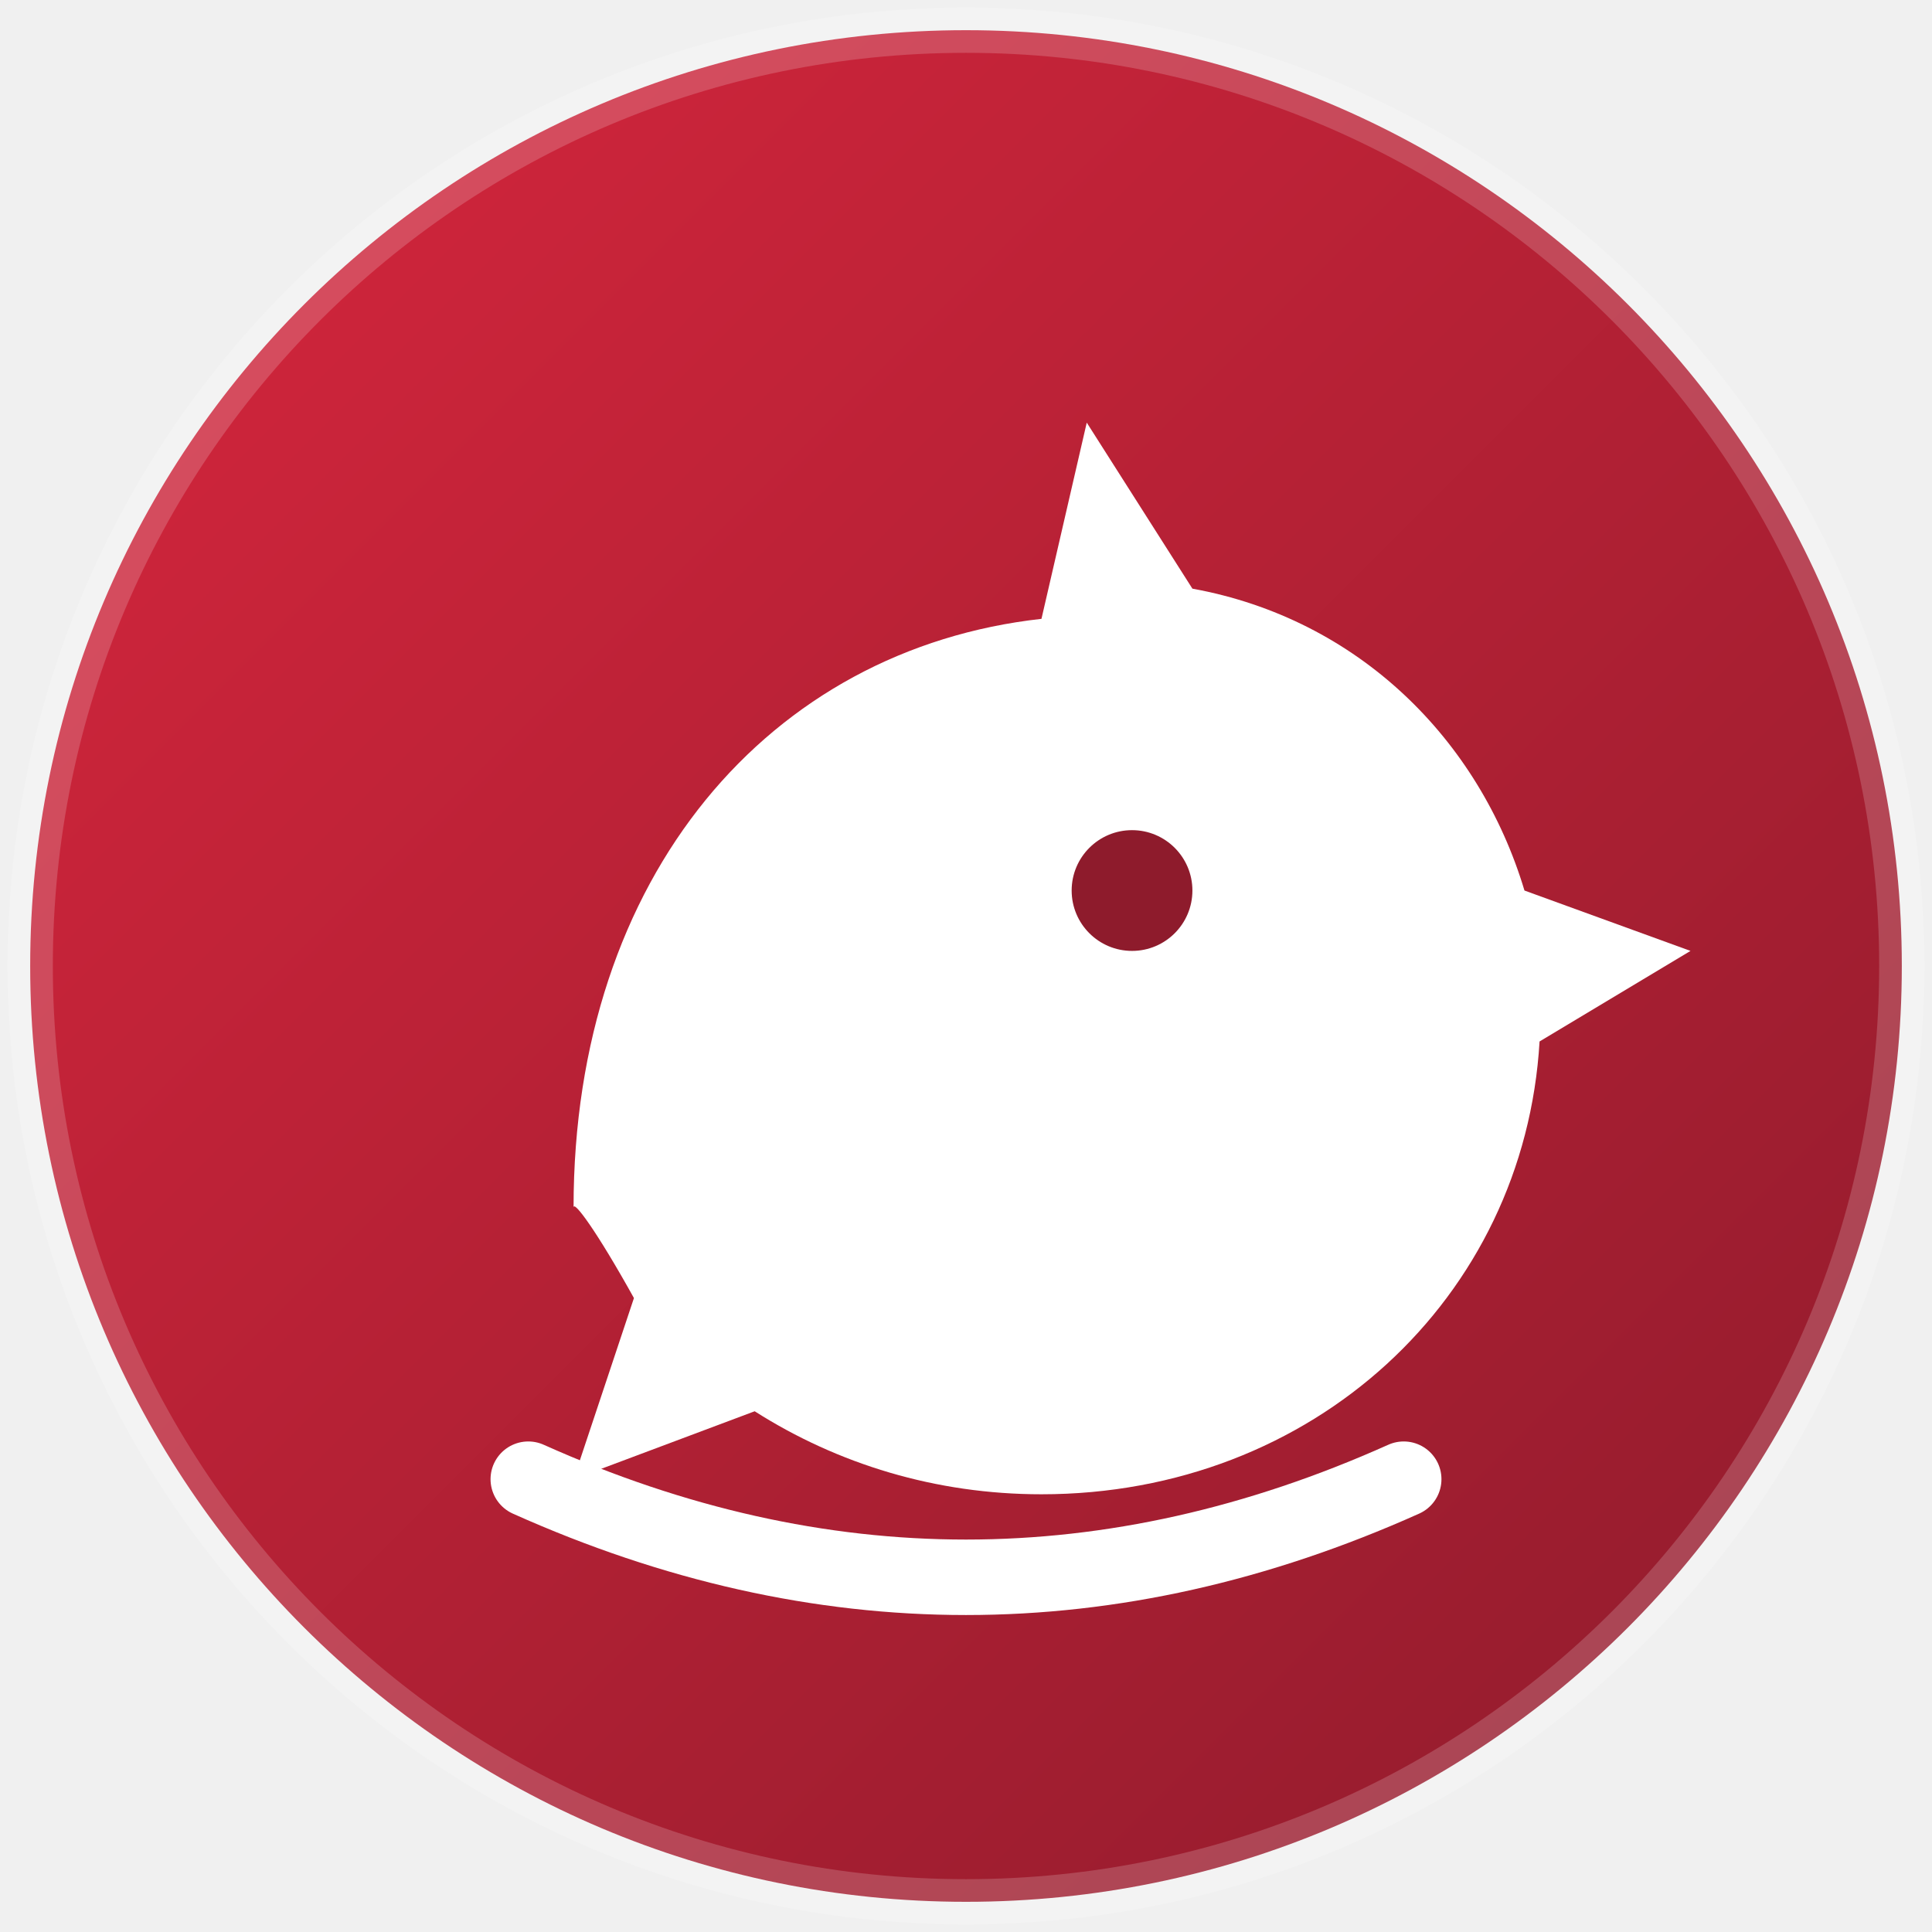
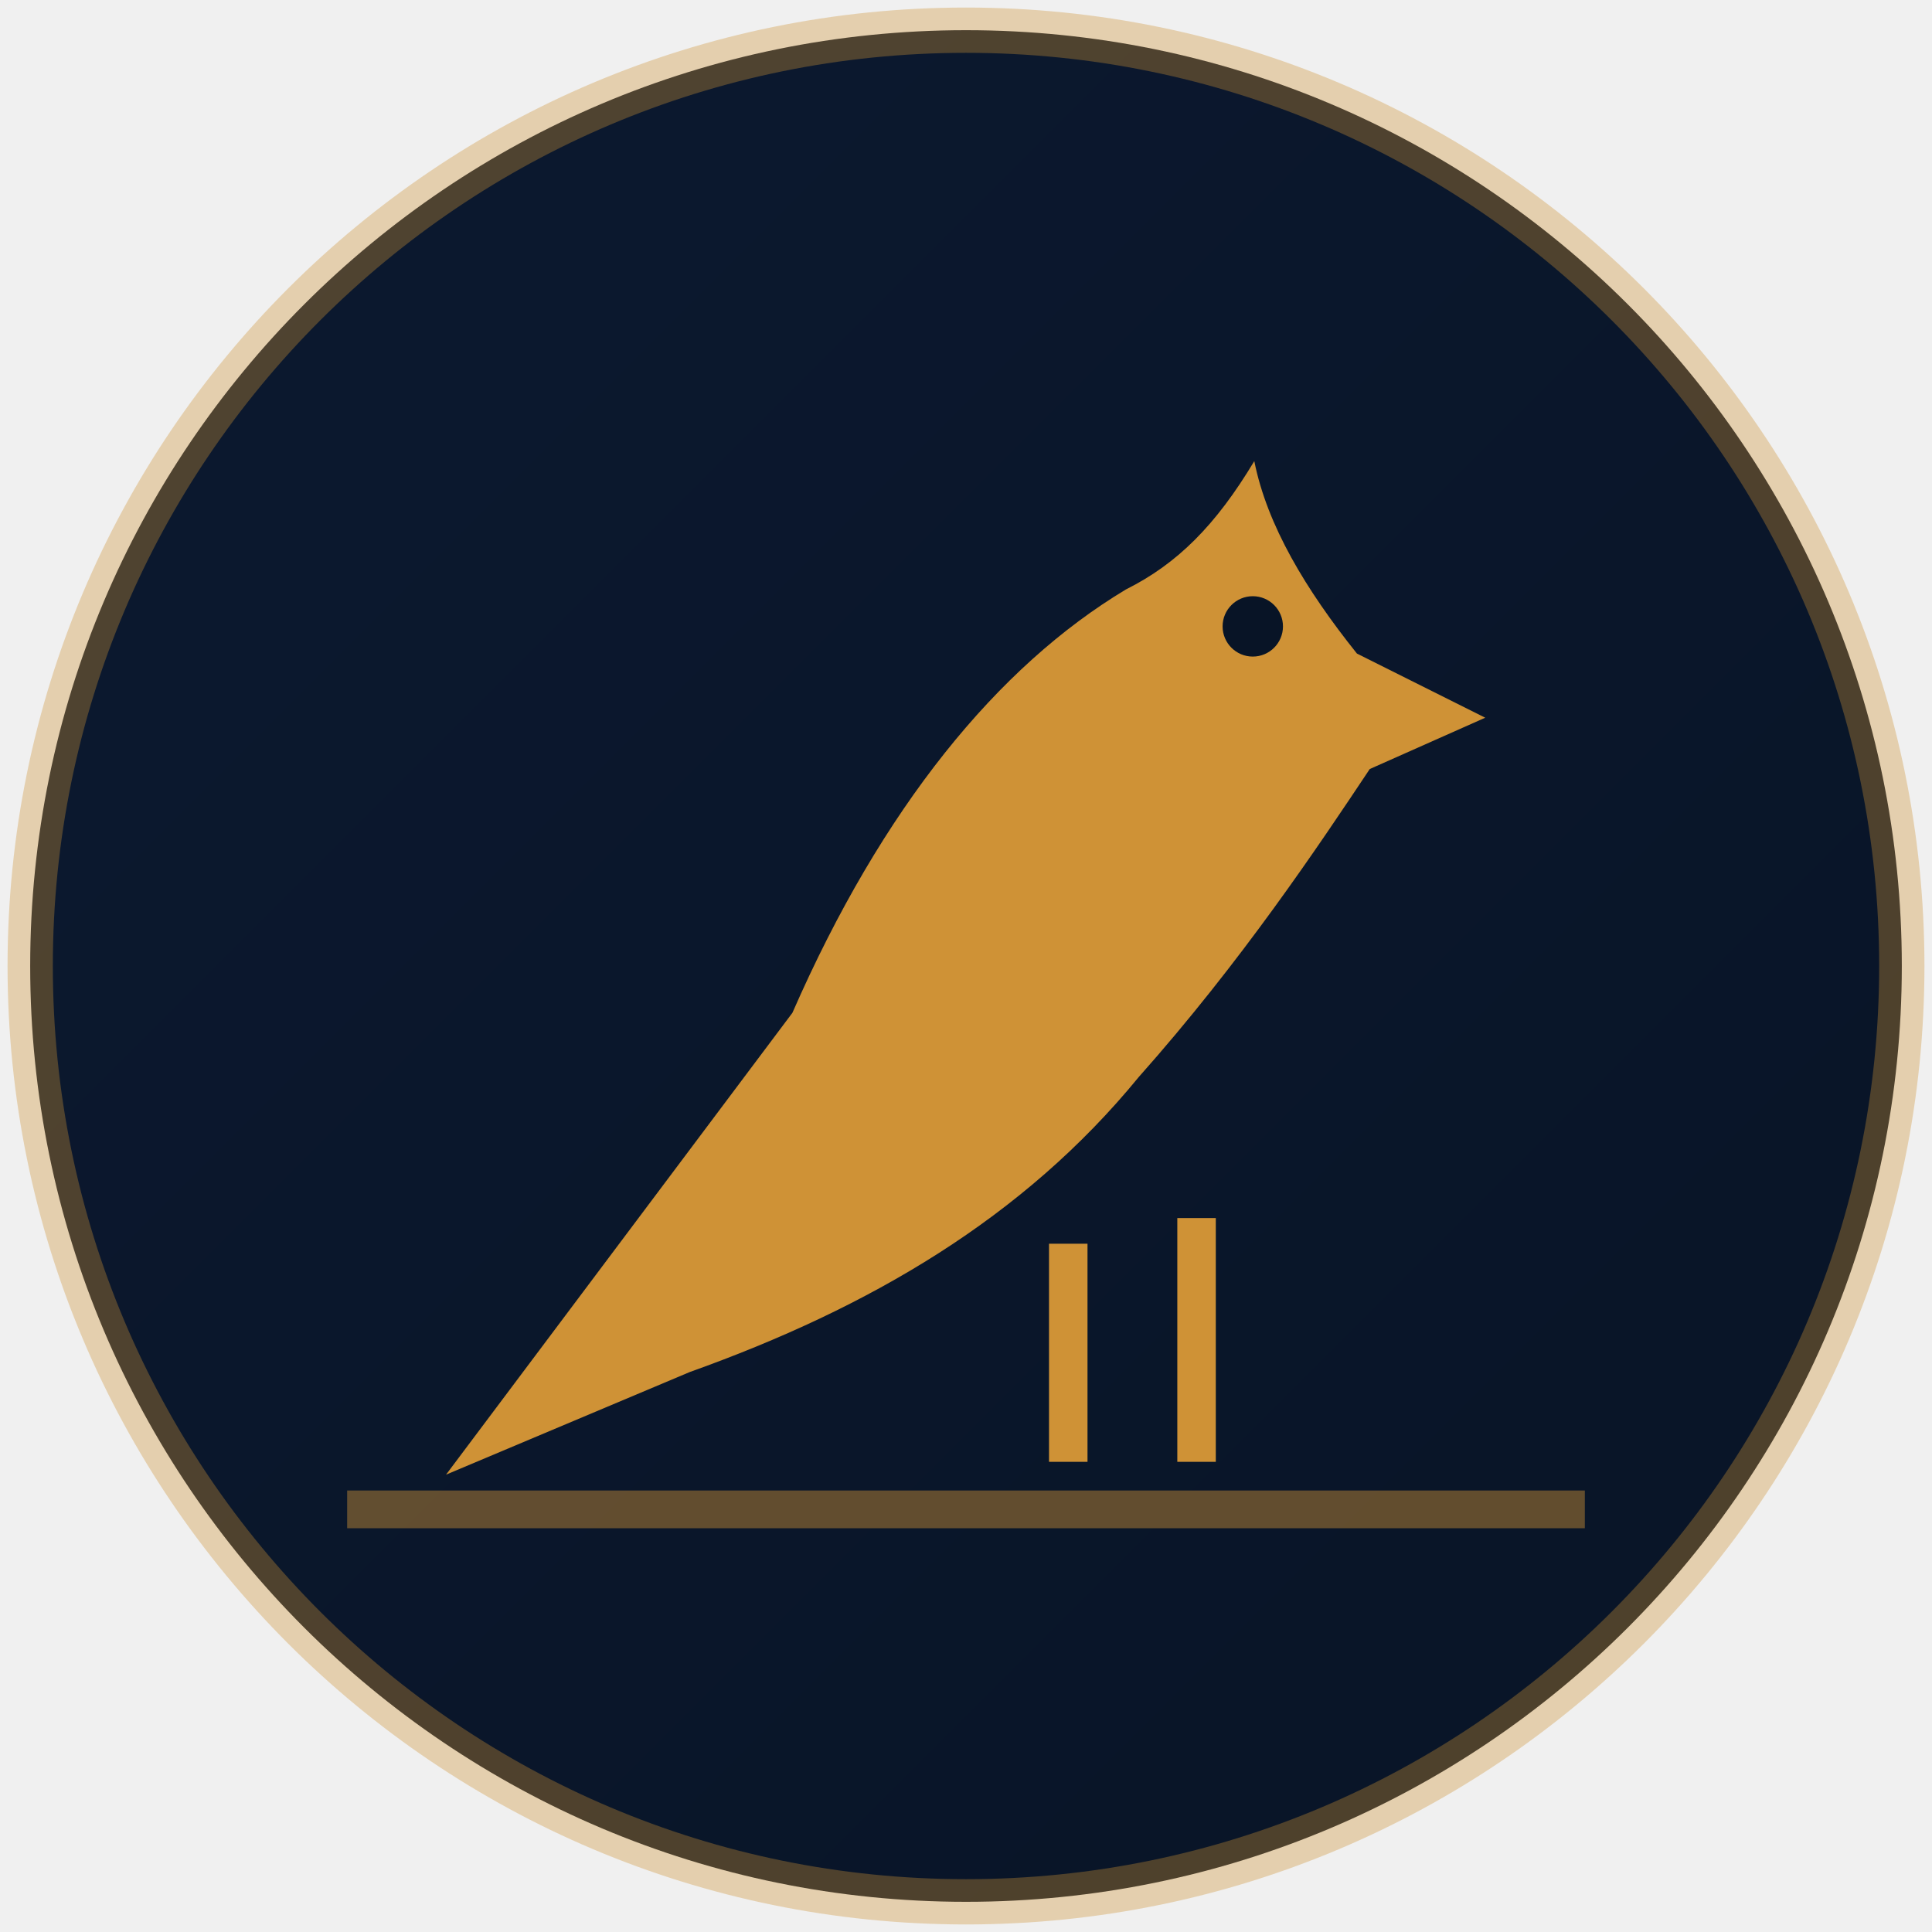
<svg xmlns="http://www.w3.org/2000/svg" viewBox="0 0 256 256" width="256" height="256">
  <defs>
    <linearGradient id="bg" x1="0" y1="0" x2="1" y2="1">
-       <stop offset="0" stop-color="#D7263D" />
-       <stop offset="1" stop-color="#8E1B2C" />
+       <stop offset="0" stop-color="#0c1930" />
+       <stop offset="1" stop-color="#081426" />
    </linearGradient>
  </defs>
  <circle cx="128" cy="128" r="124" fill="url(#bg)" />
-   <circle cx="128" cy="128" r="124" fill="none" stroke="#FFFFFF" stroke-opacity="0.18" stroke-width="6" />
-   <path fill="#FFFFFF" d="M76 160     c0-44 26-74 62-78     l6-26 14 22     c22 4 38 20 44 40     l22 8 -20 12     c-2 34 -30 60 -66 60     c-14 0 -27 -4 -38 -11     l-24 9 8 -24     c-5 -9 -8 -13 -8 -12 z" />
-   <circle cx="150" cy="118" r="8" fill="#8E1B2C" />
-   <path fill="none" stroke="#FFFFFF" stroke-width="10" stroke-linecap="round" d="M70 196 q58 26 116 0" />
+   <circle cx="128" cy="128" r="124" fill="none" stroke="#cf9236" stroke-opacity="0.35" stroke-width="6" />
+   <g transform="translate(37,22) scale(0.85)" fill="#cf9236">
+     <path d="M188 86       L168 76       C160 66 154 56 152 46       C146 56 140 62 132 66       C112 78 94 100 80 132       L26 204       L64 188       C92 178 116 164 134 142       C150 124 162 106 170 94       Z" />
+     <path d="M120 168 h6 v34 h-6 z" />
+     <path d="M140 164 h6 v38 h-6 z" />
+   </g>
+   <circle cx="166" cy="83" r="4" fill="#081426" />
+   <line x1="46" y1="200" x2="210" y2="200" stroke="#cf9236" stroke-opacity="0.45" stroke-width="5" />
</svg>
